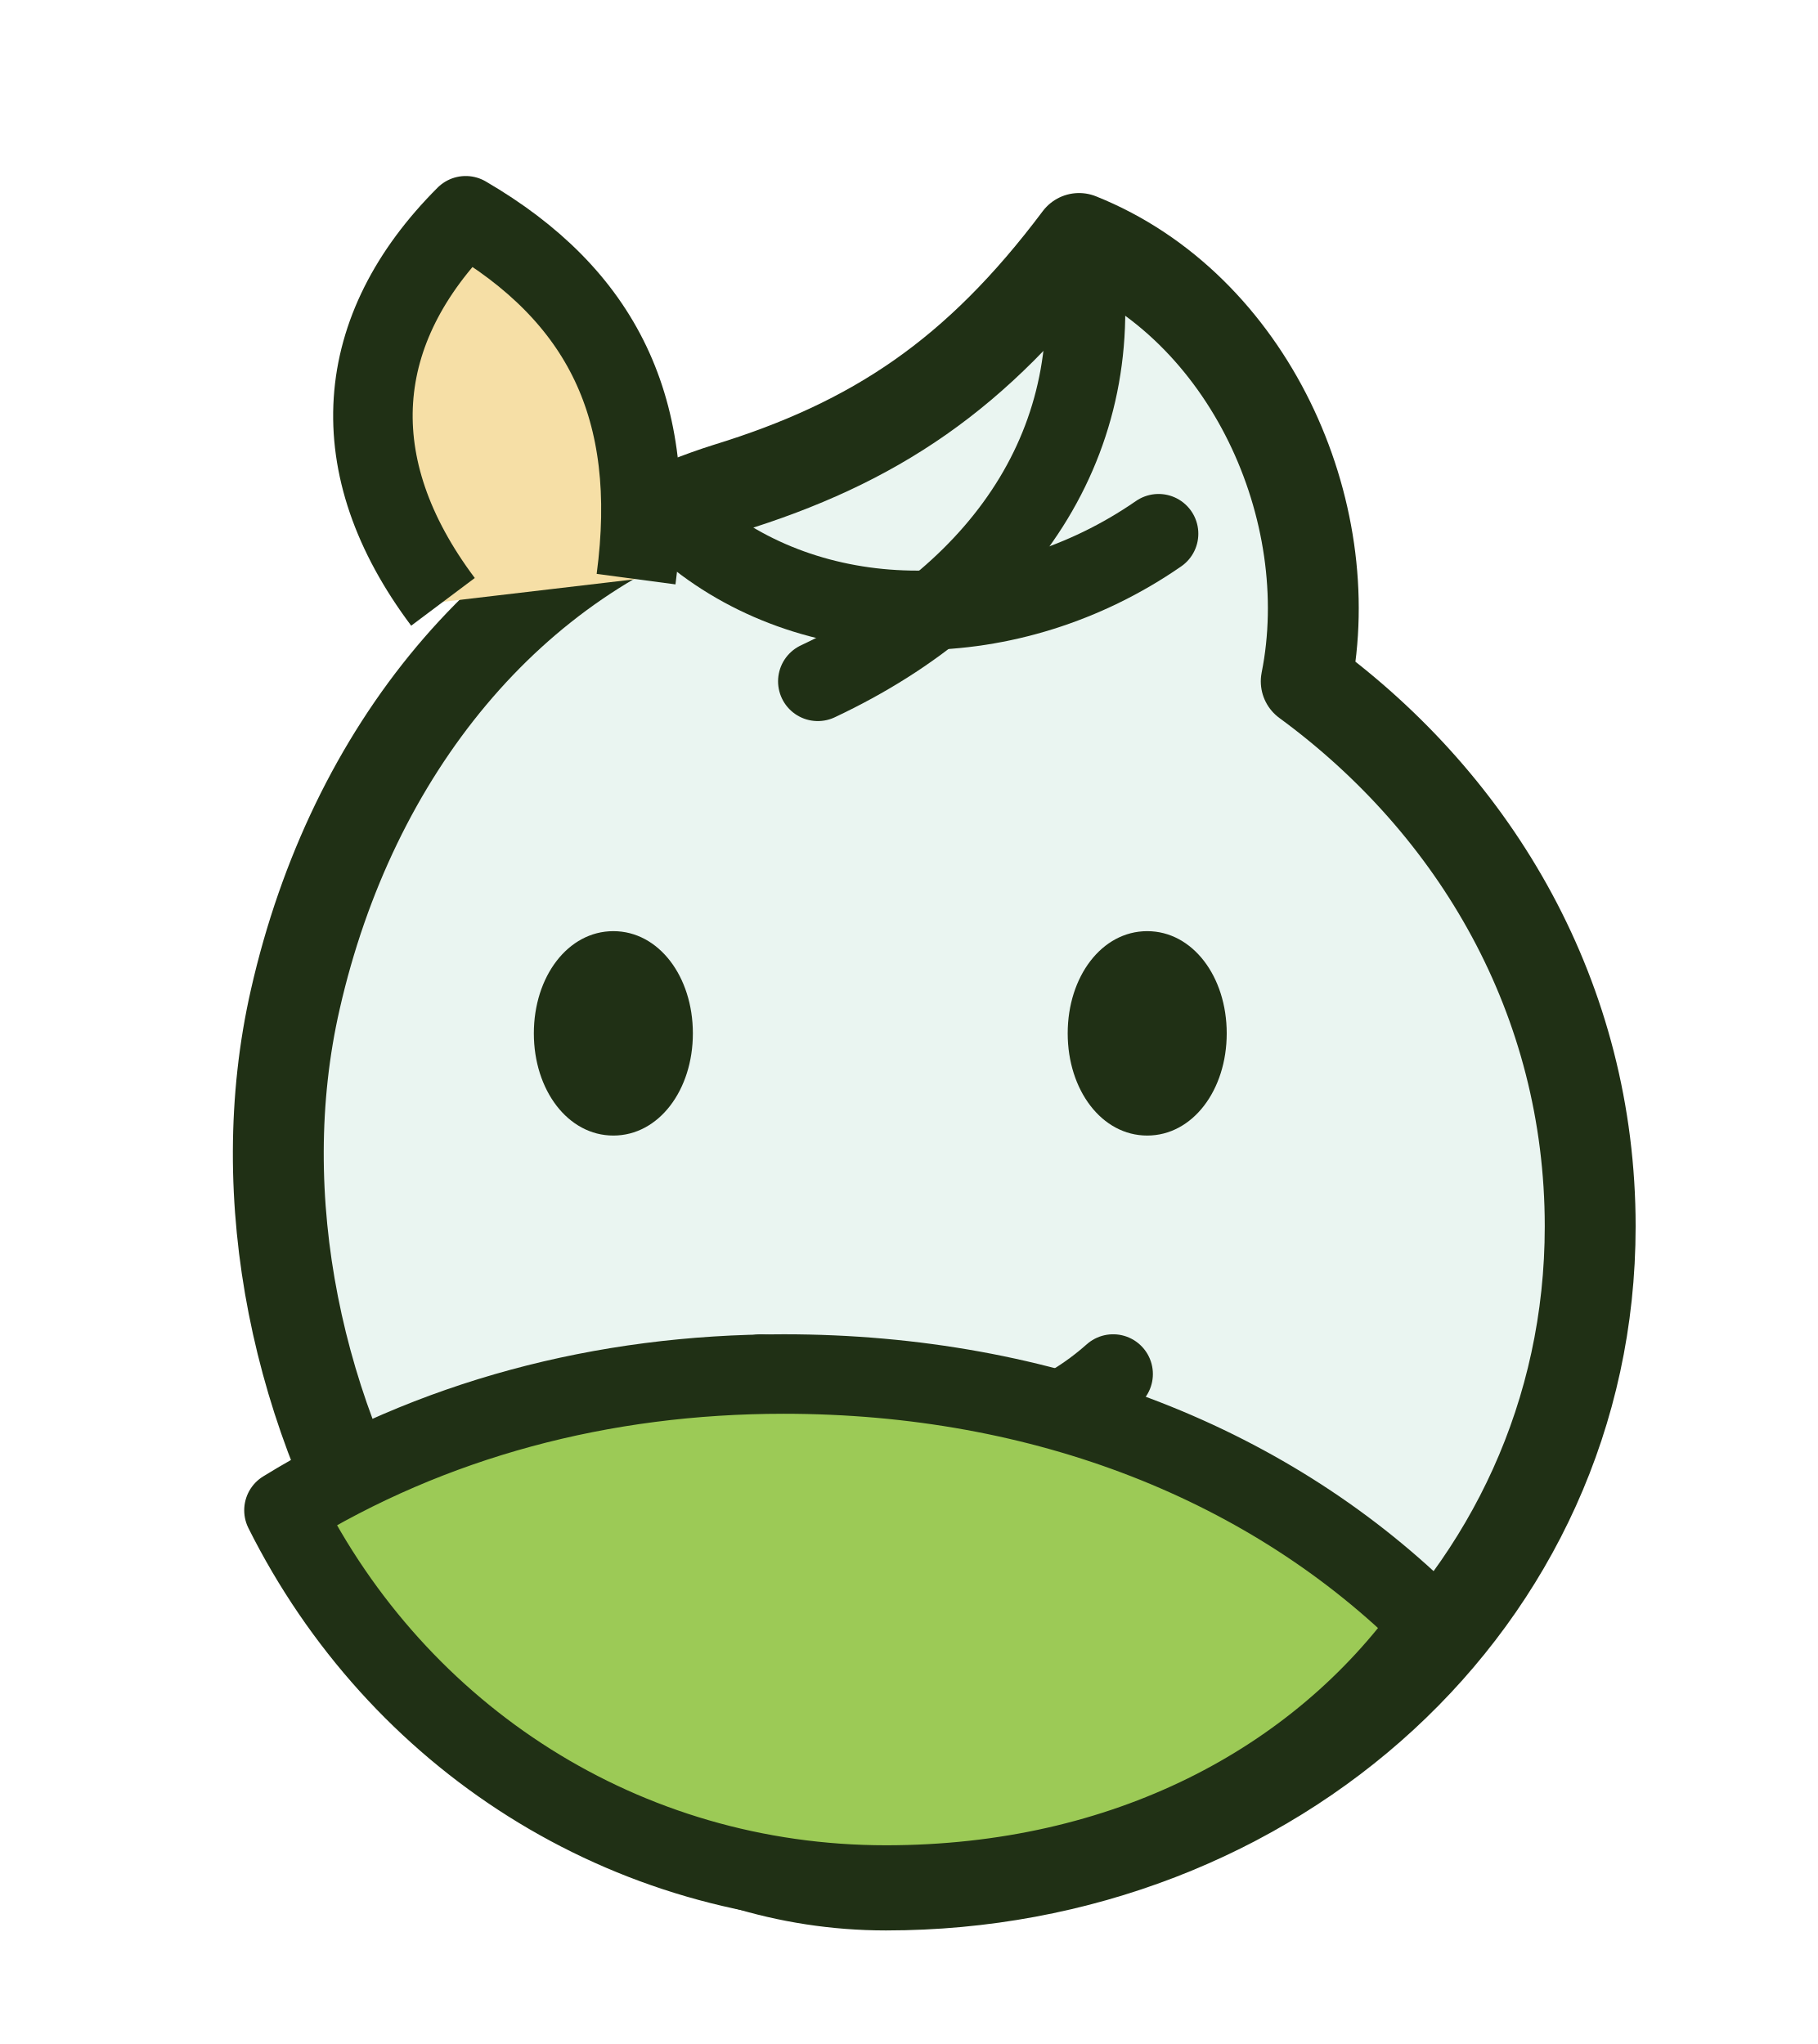
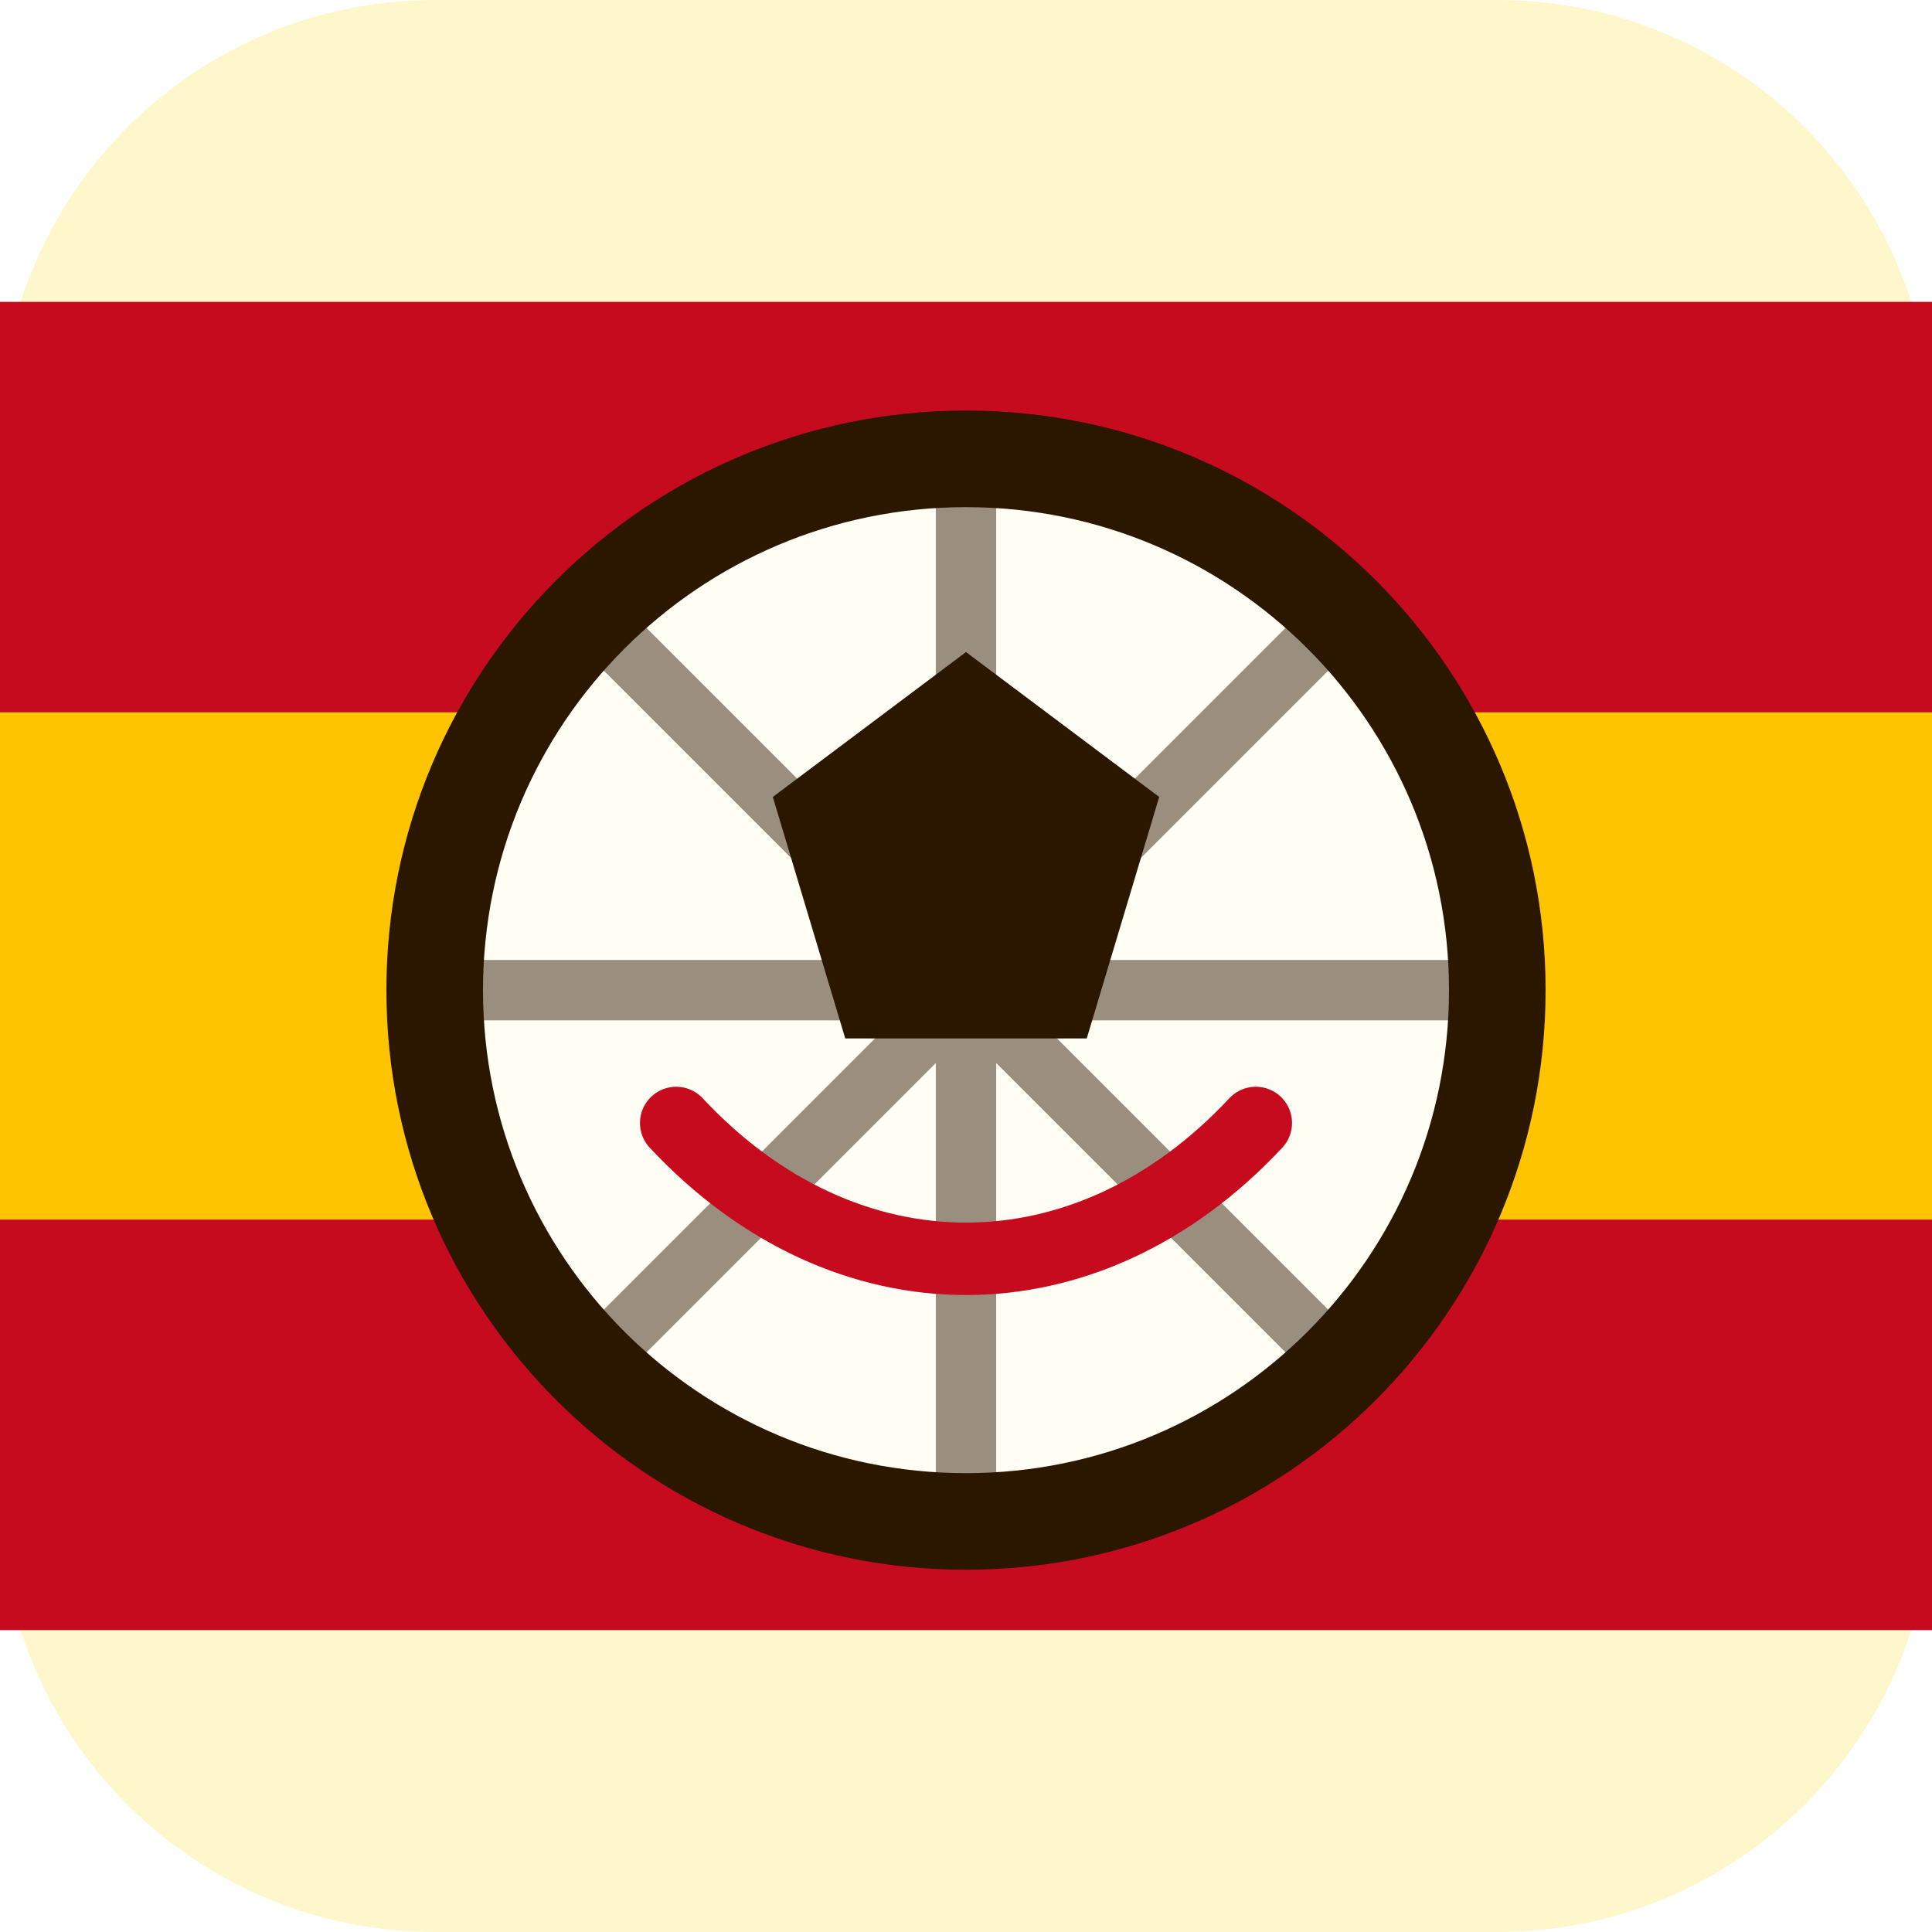
- <svg xmlns="http://www.w3.org/2000/svg" viewBox="0 0 160 180" fill="none">
-   <path d="M78 166c34 0 62-25 62-58 0-20-10-37-25-48 3-15-5-33-20-39-9 12-18 18-31 22C45 49 31 66 26 88c-8 35 17 78 52 78Z" fill="#EAF5F1" stroke="#203015" stroke-width="8" stroke-linejoin="round" />
-   <path d="M95 21c3 17-6 31-23 39" stroke="#203015" stroke-width="7" stroke-linecap="round" />
-   <path d="M61 91c0 5-3 9-7 9s-7-4-7-9 3-9 7-9 7 4 7 9ZM108 91c0 5-3 9-7 9s-7-4-7-9 3-9 7-9 7 4 7 9Z" fill="#203015" />
-   <path d="M67 121c9 8 22 8 31 0" stroke="#203015" stroke-width="7" stroke-linecap="round" />
-   <path d="M39 53c-9-12-8-24 2-34 12 7 17 17 15 32" fill="#F6DFA6" stroke="#203015" stroke-width="7" stroke-linejoin="round" />
-   <path d="M25 133c13-8 28-12 44-12 23 0 43 8 57 22-10 14-27 23-48 23-23 0-43-13-53-33Z" fill="#9CCA56" stroke="#203015" stroke-width="7" stroke-linejoin="round" />
-   <path d="M61 47c11 9 28 9 41 0" stroke="#203015" stroke-width="7" stroke-linecap="round" />
+ <svg xmlns="http://www.w3.org/2000/svg" viewBox="0 0 160 160" fill="none">
+   <rect width="160" height="160" rx="36" fill="#fff7cc" />
+   <path d="M0 25h160v34H0z" fill="#c60b1e" />
+   <path d="M0 59h160v42H0z" fill="#ffc400" />
+   <path d="M0 101h160v34H0z" fill="#c60b1e" />
+   <circle cx="80" cy="82" r="44" fill="#fffdf4" stroke="#2b1600" stroke-width="8" />
+   <path d="M80 38v88M36 82h88M49 51l62 62M111 51 49 113" stroke="#2b1600" stroke-width="5" stroke-linecap="round" opacity=".48" />
+   <path d="M80 54 96 66l-6 20H70l-6-20 16-12Z" fill="#2b1600" />
+   <path d="M56 93c14 15 34 15 48 0" stroke="#c60b1e" stroke-width="6" stroke-linecap="round" />
</svg>
